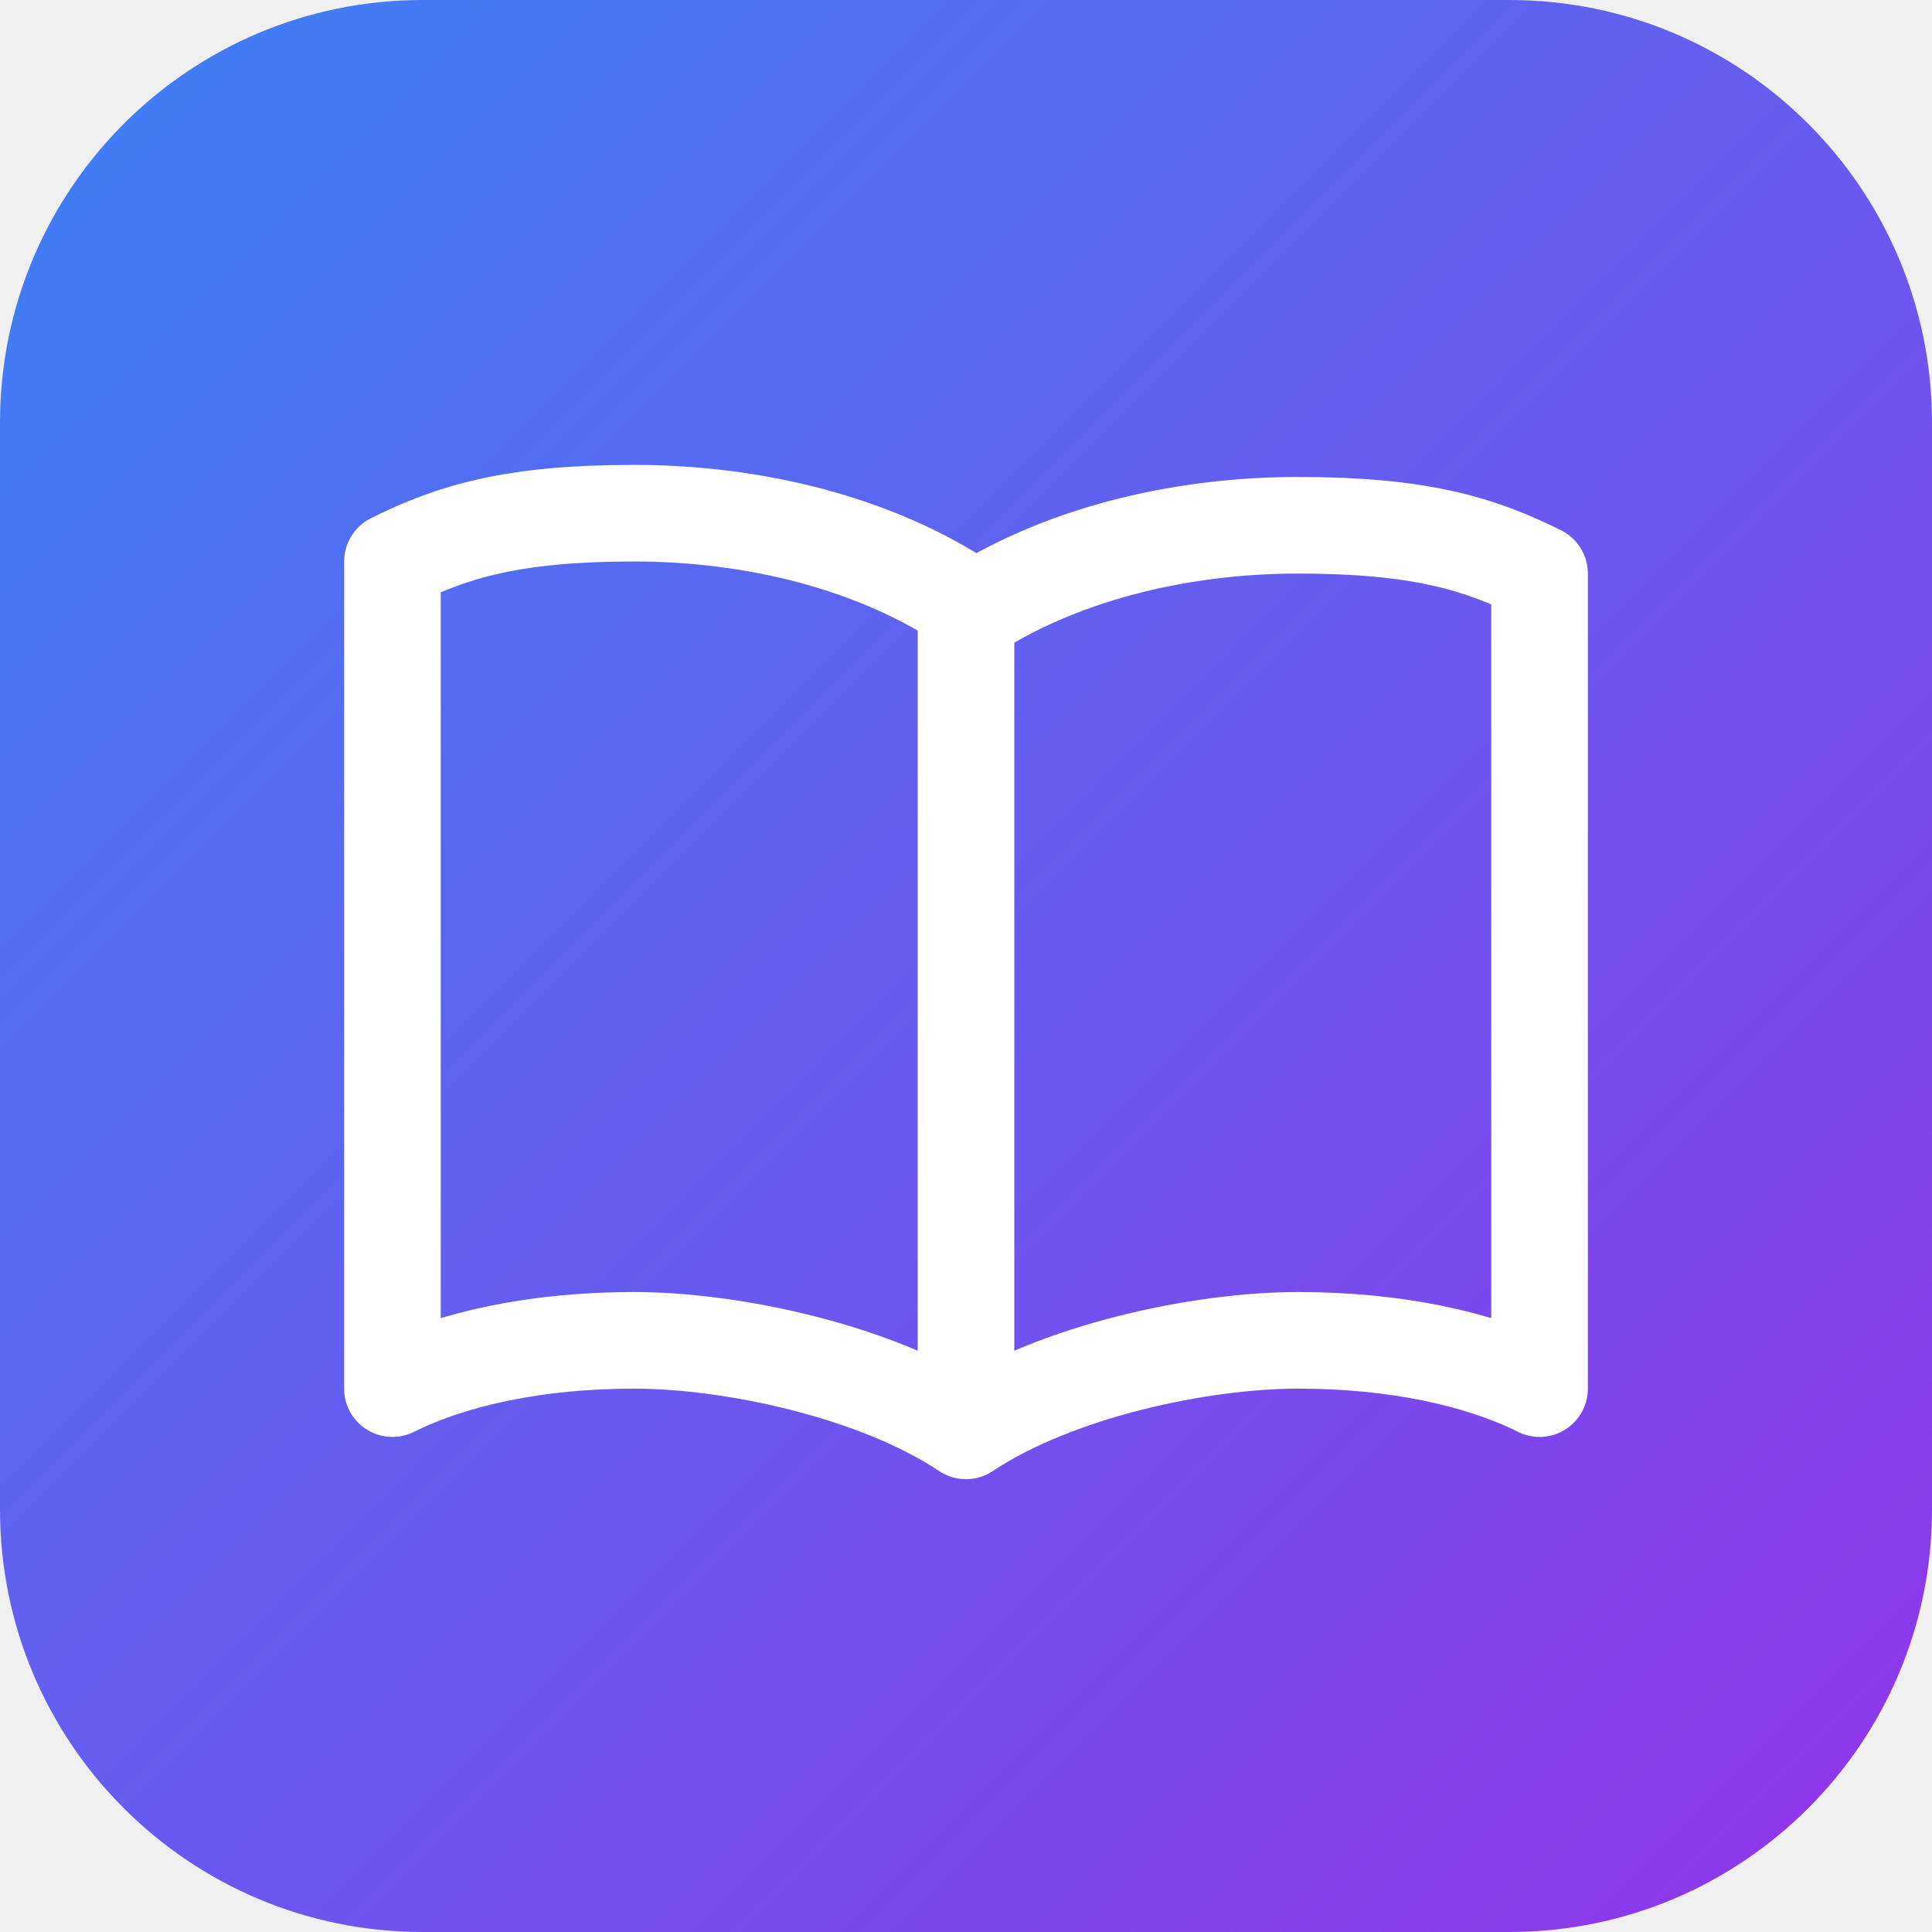
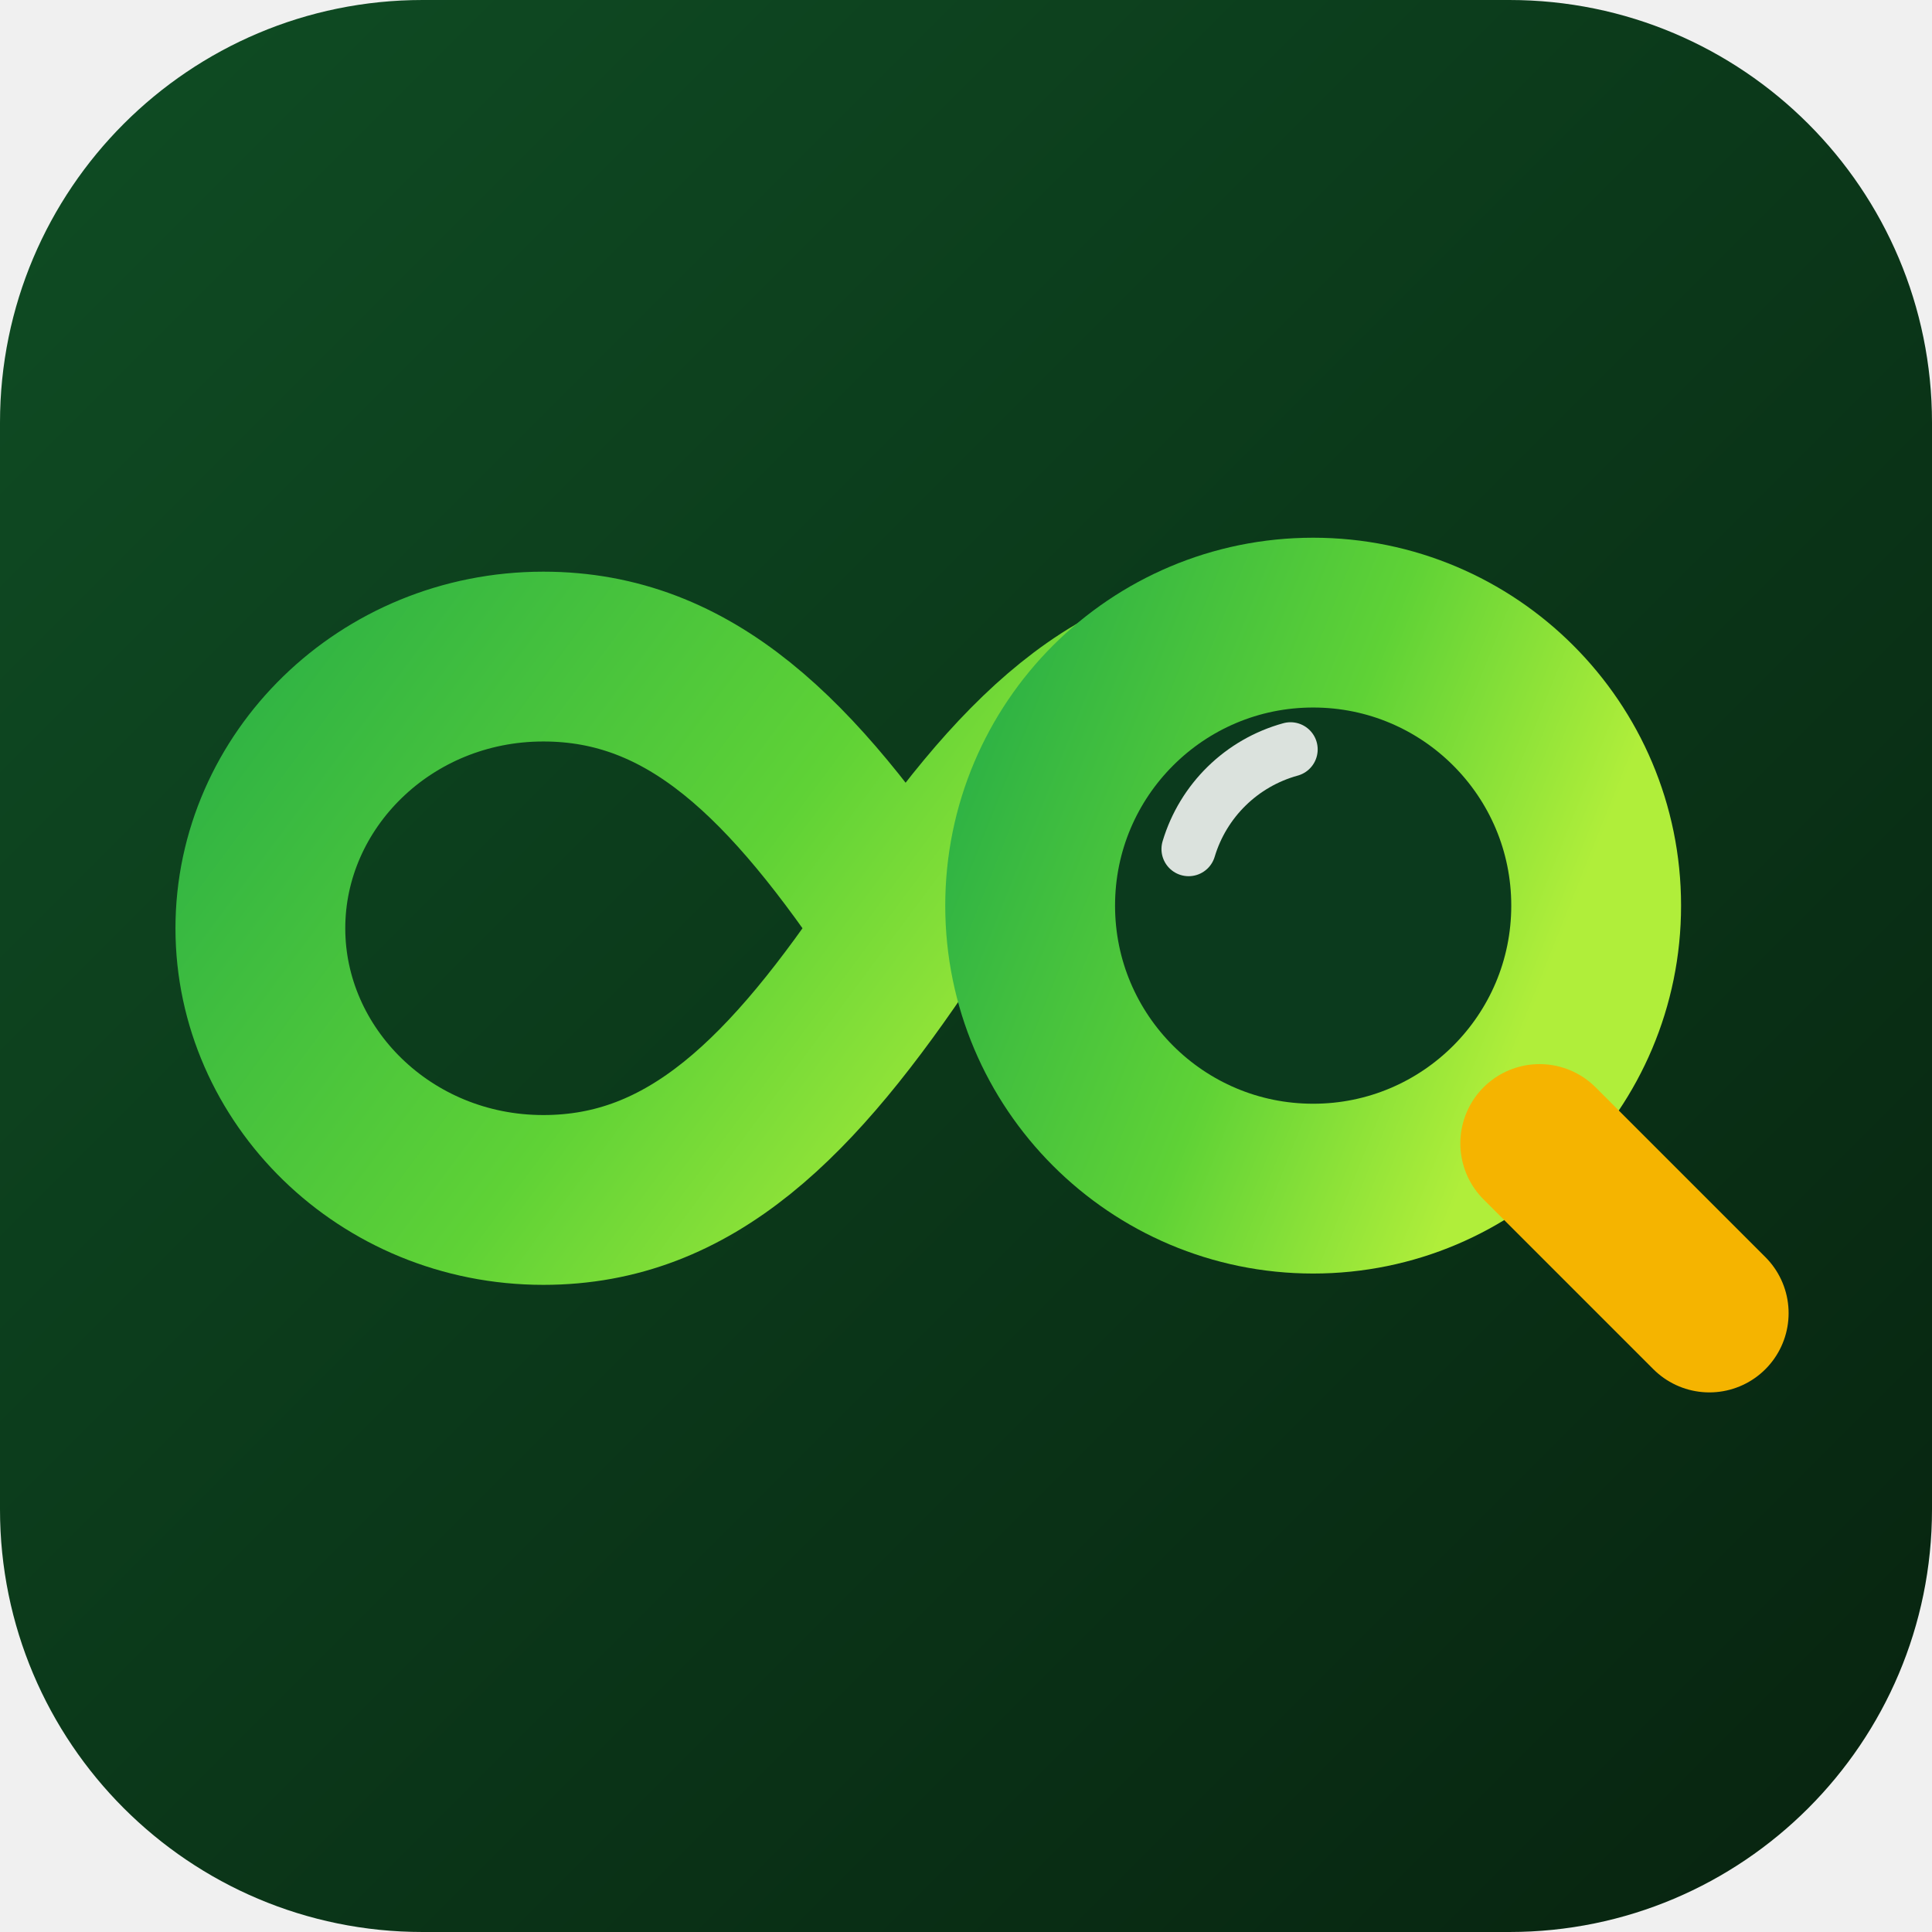
<svg xmlns="http://www.w3.org/2000/svg" viewBox="0 0 64 64">
  <defs>
-     <linearGradient id="g" x1="0" y1="0" x2="1" y2="1">
-       <stop offset="0" stop-color="#3b82f6" />
-       <stop offset="1" stop-color="#9333ea" />
+     <linearGradient id="bg" x1="0" y1="0" x2="1" y2="1">
+       <stop offset="0" stop-color="#0f4d24" />
+       <stop offset="1" stop-color="#07230f" />
+     </linearGradient>
+     <linearGradient id="ai-g" x1="0" y1="0" x2="1" y2="0.4">
+       <stop offset="0" stop-color="#2fb344" />
+       <stop offset="0.55" stop-color="#5fd236" />
+       <stop offset="1" stop-color="#b0ee3a" />
    </linearGradient>
  </defs>
-   <rect width="64" height="64" rx="14" fill="url(#g)" />
-   <path d="M32 20c-3-2-7-3-11-3s-6 .6-8 1.6V46c2-1 4.8-1.6 8-1.6s8 1 11 3m0-27c3-2 7-3 11-3s6 .6 8 1.6V46c-2-1-4.8-1.6-8-1.6s-8 1-11 3m0-27v27" fill="none" stroke="#fff" stroke-width="3.2" stroke-linecap="round" stroke-linejoin="round" />
+   <rect width="64" height="64" rx="14" fill="url(#bg)" />
+   <g transform="translate(3 12) scale(0.75)">
+     <path d="M36 25C31 17.5 26.5 13 20 13C13 13 7.5 18.5 7.5 25S13 37 20 37C26.5 37 31 32.5 36 25S45.5 13 52 13" fill="none" stroke="url(#ai-g)" stroke-width="7.5" stroke-linecap="round" />
+     <circle cx="54" cy="24" r="12.5" fill="#0b3a1d" stroke="url(#ai-g)" stroke-width="7.5" />
+     <path d="M48.5 21.5a6.5 6.5 0 0 1 4.5-4.4" fill="none" stroke="#fff" stroke-opacity=".85" stroke-width="2.4" stroke-linecap="round" />
+     <path d="M64 34.5L71.5 42" stroke="#f5b400" stroke-width="7" stroke-linecap="round" />
+   </g>
</svg>
